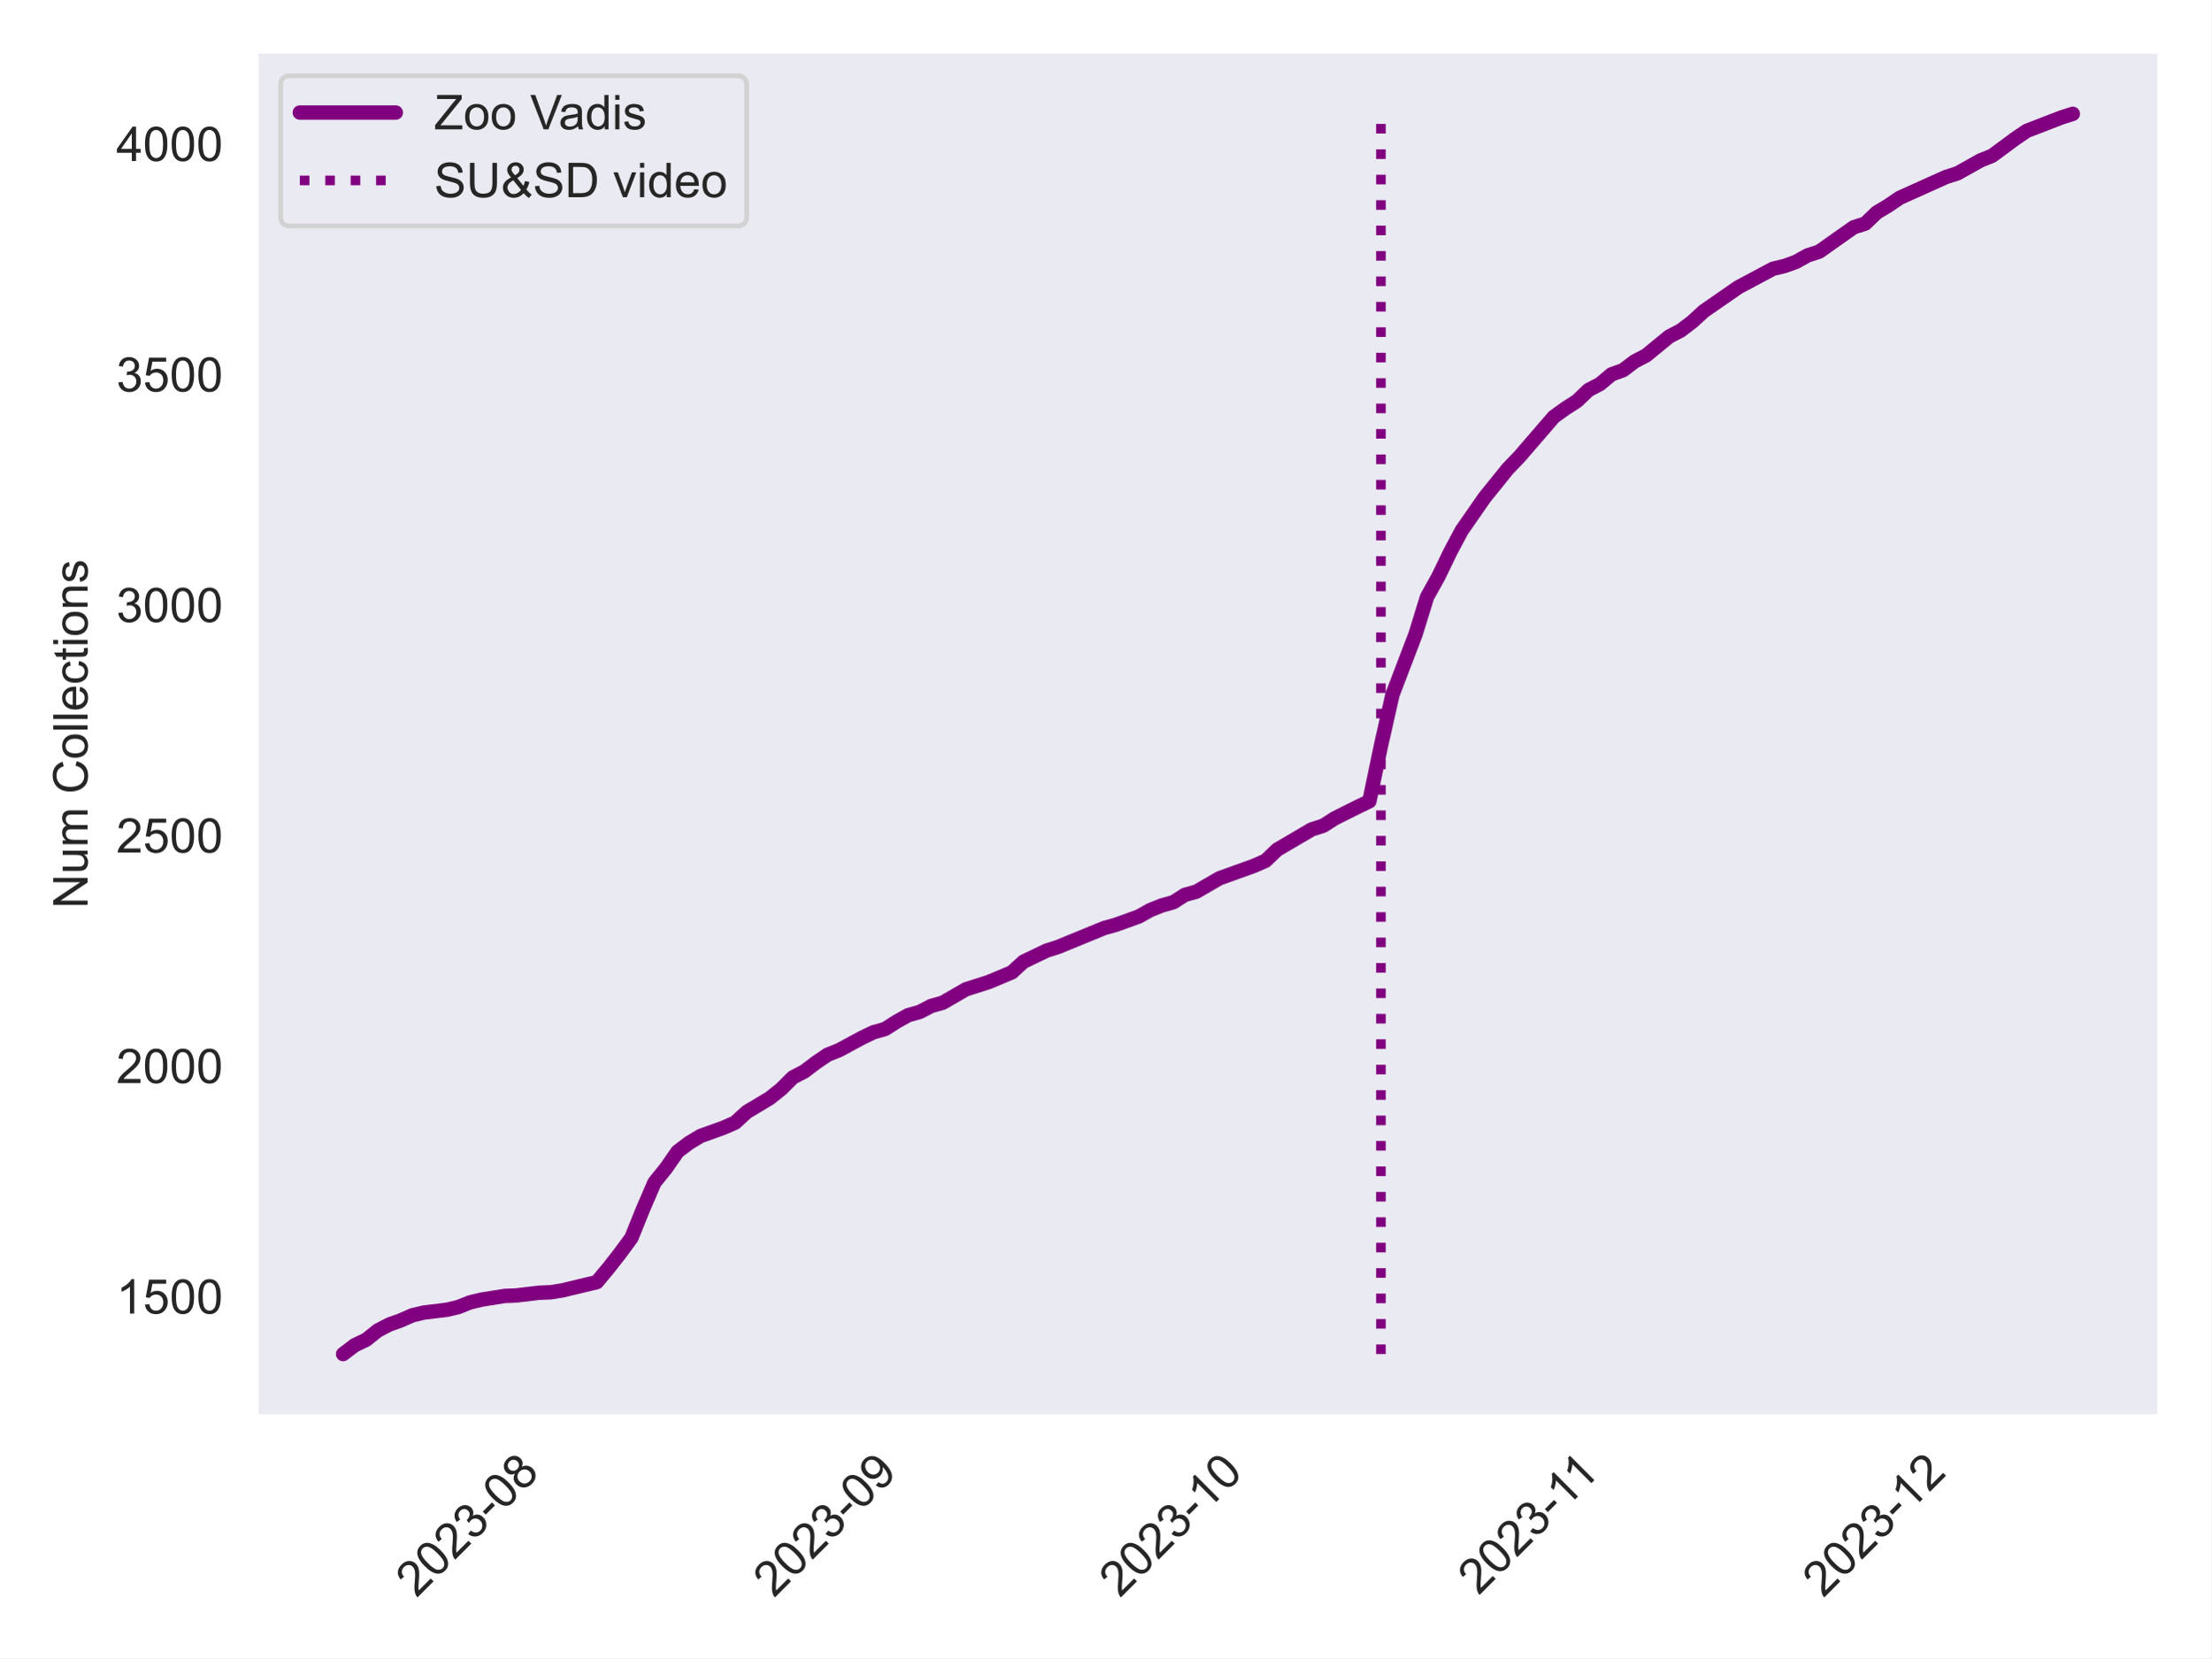
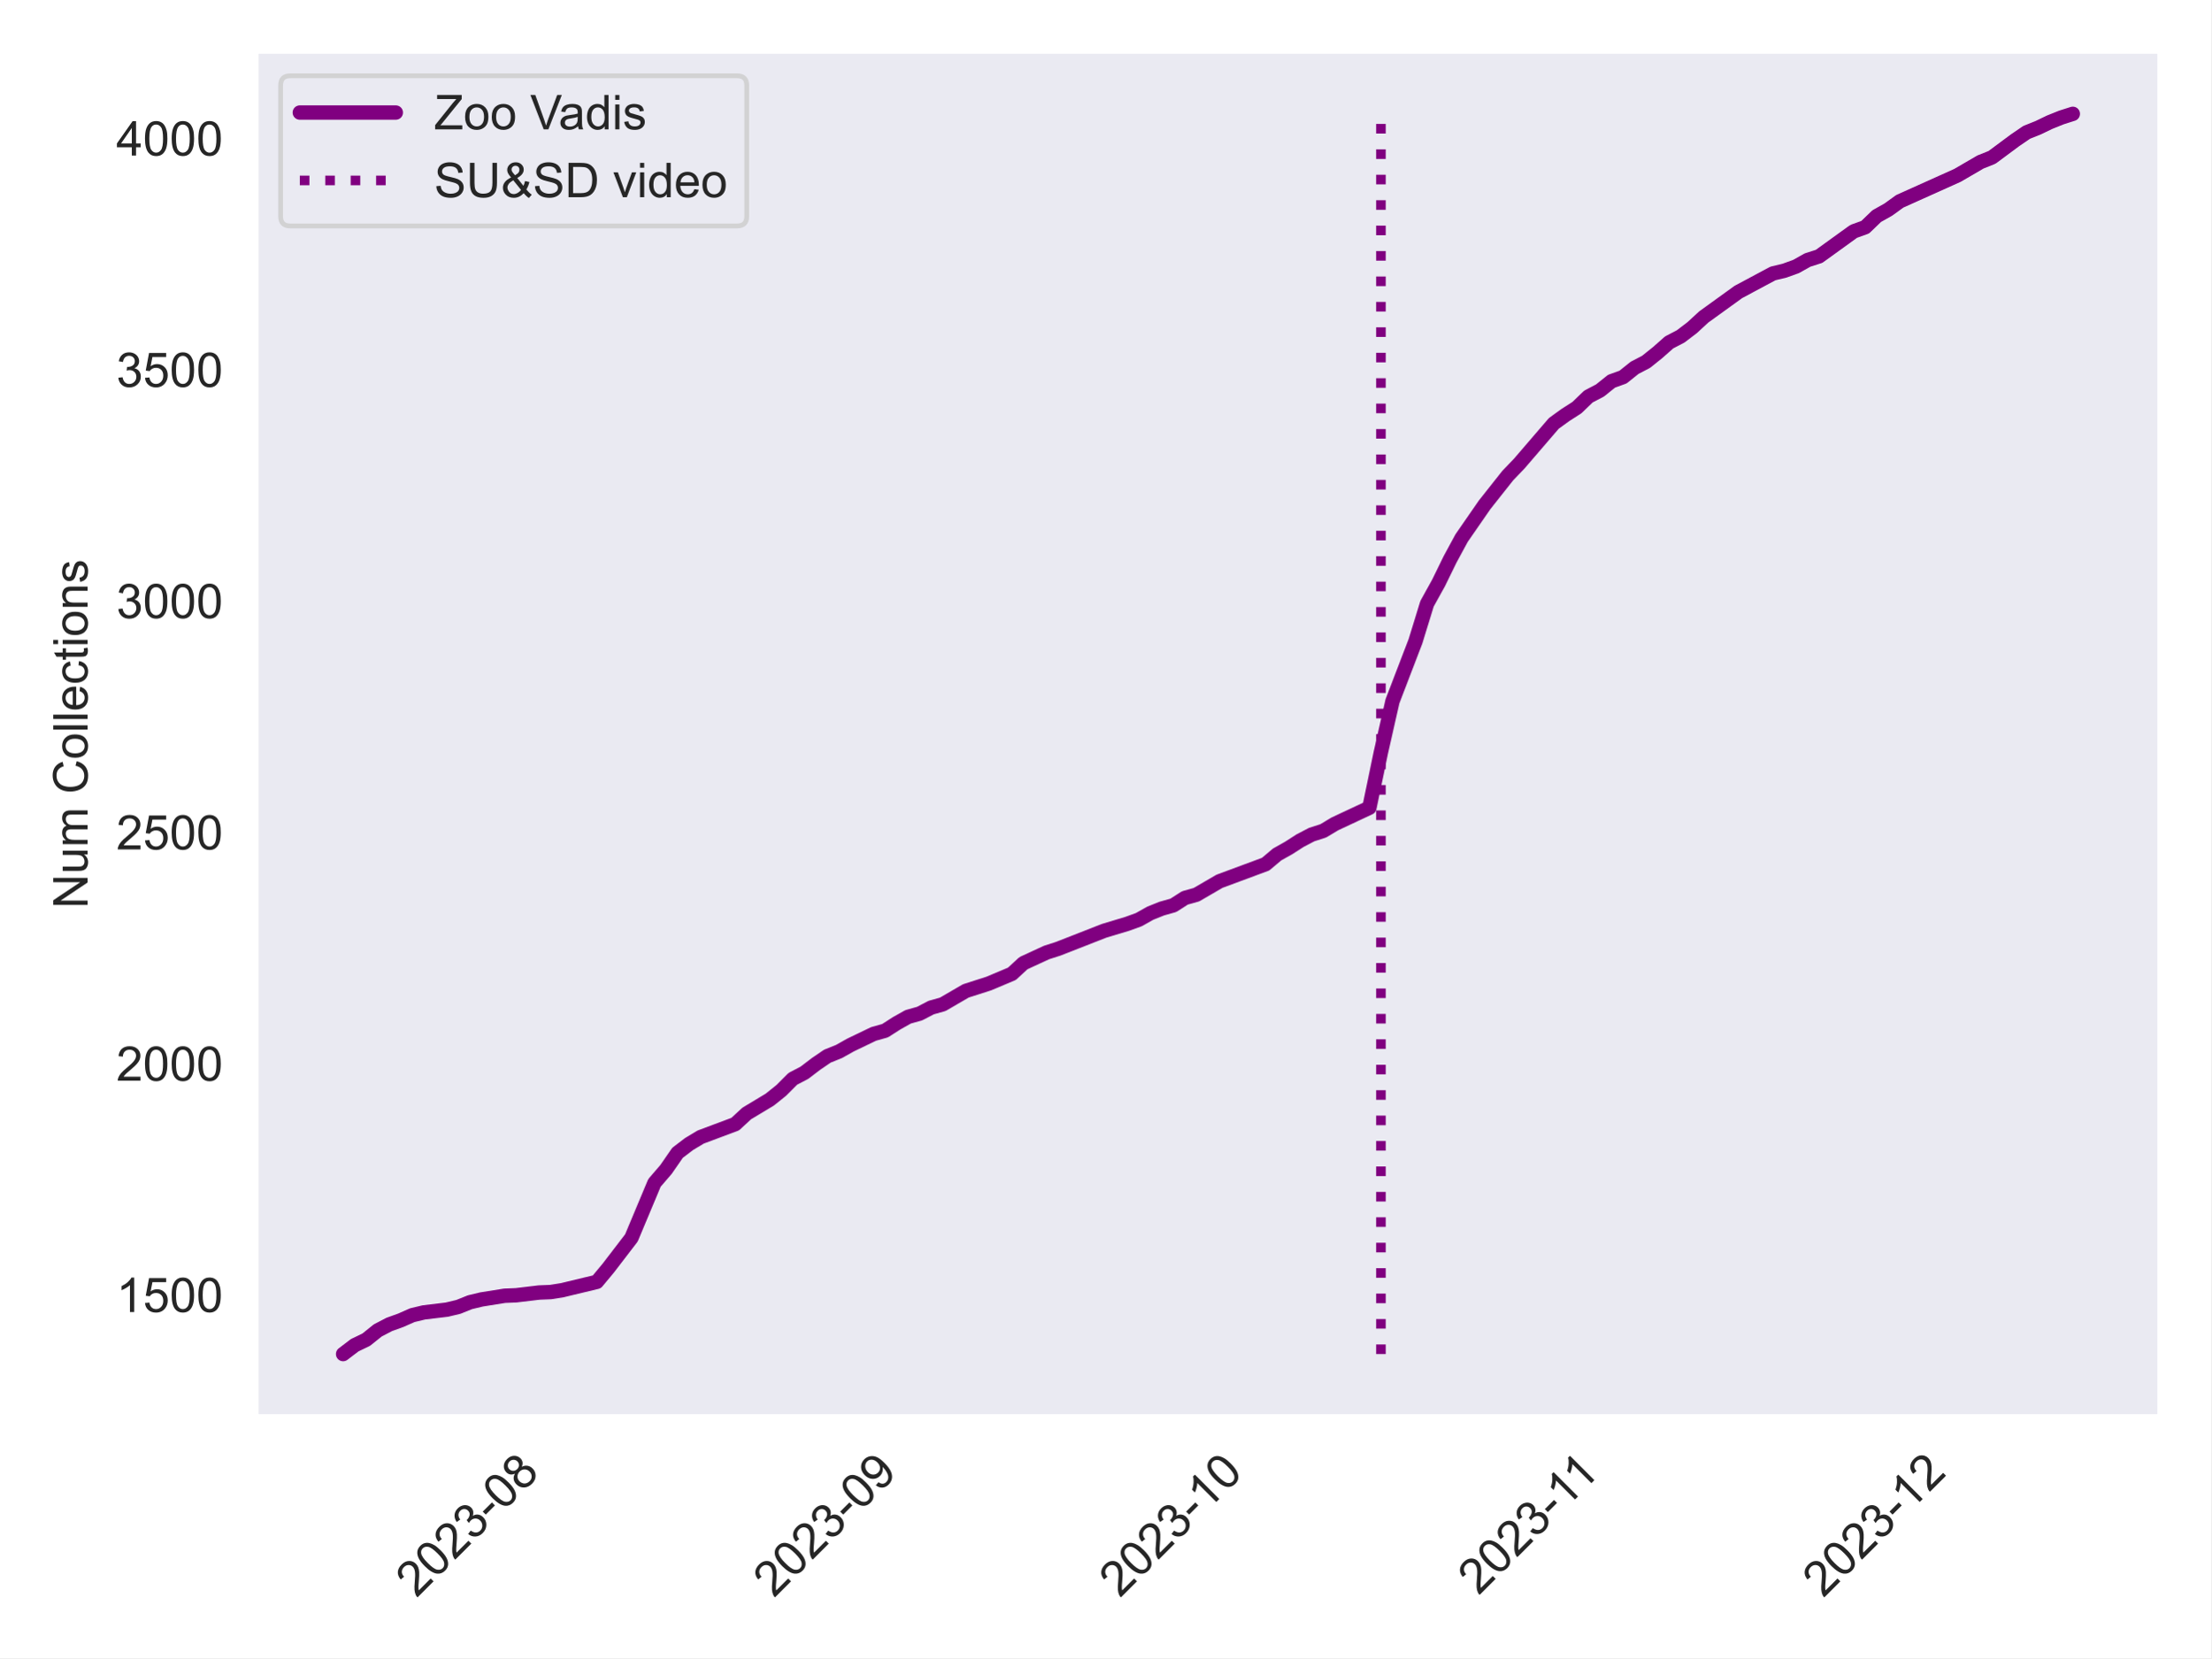
<svg xmlns="http://www.w3.org/2000/svg" xmlns:xlink="http://www.w3.org/1999/xlink" width="460.8pt" height="345.6pt" viewBox="0 0 460.8 345.6" version="1.1">
  <defs>
    <style type="text/css">*{stroke-linejoin: round; stroke-linecap: butt}</style>
  </defs>
  <g id="figure_1">
    <g id="patch_1">
      <path d="M 0 345.6  L 460.8 345.6  L 460.8 0  L 0 0  z " style="fill: #ffffff" />
    </g>
    <g id="axes_1">
      <g id="patch_2">
        <path d="M 53.48 295.153  L 450 295.153  L 450 10.8  L 53.48 10.8  z " style="fill: #eaeaf2" />
      </g>
      <g id="matplotlib.axis_1">
        <g id="xtick_1">
          <g id="text_1">
            <g style="fill: #262626" transform="translate(86.79253 333.1617) rotate(-45) scale(0.1 -0.1)">
              <defs>
                <path id="ArialMT-32" d="M 3222 541  L 3222 0  L 194 0  Q 188 203 259 391  Q 375 700 629 1000  Q 884 1300 1366 1694  Q 2113 2306 2375 2664  Q 2638 3022 2638 3341  Q 2638 3675 2398 3904  Q 2159 4134 1775 4134  Q 1369 4134 1125 3890  Q 881 3647 878 3216  L 300 3275  Q 359 3922 746 4261  Q 1134 4600 1788 4600  Q 2447 4600 2831 4234  Q 3216 3869 3216 3328  Q 3216 3053 3103 2787  Q 2991 2522 2730 2228  Q 2469 1934 1863 1422  Q 1356 997 1212 845  Q 1069 694 975 541  L 3222 541  z " transform="scale(0.015625)" />
                <path id="ArialMT-30" d="M 266 2259  Q 266 3072 433 3567  Q 600 4063 929 4331  Q 1259 4600 1759 4600  Q 2128 4600 2406 4451  Q 2684 4303 2865 4023  Q 3047 3744 3150 3342  Q 3253 2941 3253 2259  Q 3253 1453 3087 958  Q 2922 463 2592 192  Q 2263 -78 1759 -78  Q 1097 -78 719 397  Q 266 969 266 2259  z M 844 2259  Q 844 1131 1108 757  Q 1372 384 1759 384  Q 2147 384 2411 759  Q 2675 1134 2675 2259  Q 2675 3391 2411 3762  Q 2147 4134 1753 4134  Q 1366 4134 1134 3806  Q 844 3388 844 2259  z " transform="scale(0.015625)" />
                <path id="ArialMT-33" d="M 269 1209  L 831 1284  Q 928 806 1161 595  Q 1394 384 1728 384  Q 2125 384 2398 659  Q 2672 934 2672 1341  Q 2672 1728 2419 1979  Q 2166 2231 1775 2231  Q 1616 2231 1378 2169  L 1441 2663  Q 1497 2656 1531 2656  Q 1891 2656 2178 2843  Q 2466 3031 2466 3422  Q 2466 3731 2256 3934  Q 2047 4138 1716 4138  Q 1388 4138 1169 3931  Q 950 3725 888 3313  L 325 3413  Q 428 3978 793 4289  Q 1159 4600 1703 4600  Q 2078 4600 2393 4439  Q 2709 4278 2876 4000  Q 3044 3722 3044 3409  Q 3044 3113 2884 2869  Q 2725 2625 2413 2481  Q 2819 2388 3044 2092  Q 3269 1797 3269 1353  Q 3269 753 2831 336  Q 2394 -81 1725 -81  Q 1122 -81 723 278  Q 325 638 269 1209  z " transform="scale(0.015625)" />
                <path id="ArialMT-2d" d="M 203 1375  L 203 1941  L 1931 1941  L 1931 1375  L 203 1375  z " transform="scale(0.015625)" />
                <path id="ArialMT-38" d="M 1131 2484  Q 781 2613 612 2850  Q 444 3088 444 3419  Q 444 3919 803 4259  Q 1163 4600 1759 4600  Q 2359 4600 2725 4251  Q 3091 3903 3091 3403  Q 3091 3084 2923 2848  Q 2756 2613 2416 2484  Q 2838 2347 3058 2040  Q 3278 1734 3278 1309  Q 3278 722 2862 322  Q 2447 -78 1769 -78  Q 1091 -78 675 323  Q 259 725 259 1325  Q 259 1772 486 2073  Q 713 2375 1131 2484  z M 1019 3438  Q 1019 3113 1228 2906  Q 1438 2700 1772 2700  Q 2097 2700 2305 2904  Q 2513 3109 2513 3406  Q 2513 3716 2298 3927  Q 2084 4138 1766 4138  Q 1444 4138 1231 3931  Q 1019 3725 1019 3438  z M 838 1322  Q 838 1081 952 856  Q 1066 631 1291 507  Q 1516 384 1775 384  Q 2178 384 2440 643  Q 2703 903 2703 1303  Q 2703 1709 2433 1975  Q 2163 2241 1756 2241  Q 1359 2241 1098 1978  Q 838 1716 838 1322  z " transform="scale(0.015625)" />
              </defs>
              <use xlink:href="#ArialMT-32" />
              <use xlink:href="#ArialMT-30" x="55.615" />
              <use xlink:href="#ArialMT-32" x="111.23" />
              <use xlink:href="#ArialMT-33" x="166.846" />
              <use xlink:href="#ArialMT-2d" x="222.461" />
              <use xlink:href="#ArialMT-30" x="255.762" />
              <use xlink:href="#ArialMT-38" x="311.377" />
            </g>
          </g>
        </g>
        <g id="xtick_2">
          <g id="text_2">
            <g style="fill: #262626" transform="translate(161.2902 333.1617) rotate(-45) scale(0.1 -0.1)">
              <defs>
                <path id="ArialMT-39" d="M 350 1059  L 891 1109  Q 959 728 1153 556  Q 1347 384 1650 384  Q 1909 384 2104 503  Q 2300 622 2425 820  Q 2550 1019 2634 1356  Q 2719 1694 2719 2044  Q 2719 2081 2716 2156  Q 2547 1888 2255 1720  Q 1963 1553 1622 1553  Q 1053 1553 659 1965  Q 266 2378 266 3053  Q 266 3750 677 4175  Q 1088 4600 1706 4600  Q 2153 4600 2523 4359  Q 2894 4119 3086 3673  Q 3278 3228 3278 2384  Q 3278 1506 3087 986  Q 2897 466 2520 194  Q 2144 -78 1638 -78  Q 1100 -78 759 220  Q 419 519 350 1059  z M 2653 3081  Q 2653 3566 2395 3850  Q 2138 4134 1775 4134  Q 1400 4134 1122 3828  Q 844 3522 844 3034  Q 844 2597 1108 2323  Q 1372 2050 1759 2050  Q 2150 2050 2401 2323  Q 2653 2597 2653 3081  z " transform="scale(0.015625)" />
              </defs>
              <use xlink:href="#ArialMT-32" />
              <use xlink:href="#ArialMT-30" x="55.615" />
              <use xlink:href="#ArialMT-32" x="111.23" />
              <use xlink:href="#ArialMT-33" x="166.846" />
              <use xlink:href="#ArialMT-2d" x="222.461" />
              <use xlink:href="#ArialMT-30" x="255.762" />
              <use xlink:href="#ArialMT-39" x="311.377" />
            </g>
          </g>
        </g>
        <g id="xtick_3">
          <g id="text_3">
            <g style="fill: #262626" transform="translate(233.3848 333.1617) rotate(-45) scale(0.1 -0.1)">
              <defs>
                <path id="ArialMT-31" d="M 2384 0  L 1822 0  L 1822 3584  Q 1619 3391 1289 3197  Q 959 3003 697 2906  L 697 3450  Q 1169 3672 1522 3987  Q 1875 4303 2022 4600  L 2384 4600  L 2384 0  z " transform="scale(0.015625)" />
              </defs>
              <use xlink:href="#ArialMT-32" />
              <use xlink:href="#ArialMT-30" x="55.615" />
              <use xlink:href="#ArialMT-32" x="111.23" />
              <use xlink:href="#ArialMT-33" x="166.846" />
              <use xlink:href="#ArialMT-2d" x="222.461" />
              <use xlink:href="#ArialMT-31" x="255.762" />
              <use xlink:href="#ArialMT-30" x="311.377" />
            </g>
          </g>
        </g>
        <g id="xtick_4">
          <g id="text_4">
            <g style="fill: #262626" transform="translate(308.1432 332.6402) rotate(-45) scale(0.1 -0.1)">
              <use xlink:href="#ArialMT-32" />
              <use xlink:href="#ArialMT-30" x="55.615" />
              <use xlink:href="#ArialMT-32" x="111.23" />
              <use xlink:href="#ArialMT-33" x="166.846" />
              <use xlink:href="#ArialMT-2d" x="222.461" />
              <use xlink:href="#ArialMT-31" x="255.762" />
              <use xlink:href="#ArialMT-31" x="304.002" />
            </g>
          </g>
        </g>
        <g id="xtick_5">
          <g id="text_5">
            <g style="fill: #262626" transform="translate(379.977 333.1617) rotate(-45) scale(0.1 -0.1)">
              <use xlink:href="#ArialMT-32" />
              <use xlink:href="#ArialMT-30" x="55.615" />
              <use xlink:href="#ArialMT-32" x="111.23" />
              <use xlink:href="#ArialMT-33" x="166.846" />
              <use xlink:href="#ArialMT-2d" x="222.461" />
              <use xlink:href="#ArialMT-31" x="255.762" />
              <use xlink:href="#ArialMT-32" x="311.377" />
            </g>
          </g>
        </g>
      </g>
      <g id="matplotlib.axis_2">
        <g id="ytick_1">
          <g id="text_6">
-             <g style="fill: #262626" transform="translate(24.23625 273.7945) scale(0.1 -0.1)">
+             <g style="fill: #262626" transform="translate(24.23625 273.4649) scale(0.1 -0.1)">
              <defs>
                <path id="ArialMT-35" d="M 266 1200  L 856 1250  Q 922 819 1161 601  Q 1400 384 1738 384  Q 2144 384 2425 690  Q 2706 997 2706 1503  Q 2706 1984 2436 2262  Q 2166 2541 1728 2541  Q 1456 2541 1237 2417  Q 1019 2294 894 2097  L 366 2166  L 809 4519  L 3088 4519  L 3088 3981  L 1259 3981  L 1013 2750  Q 1425 3038 1878 3038  Q 2478 3038 2890 2622  Q 3303 2206 3303 1553  Q 3303 931 2941 478  Q 2500 -78 1738 -78  Q 1113 -78 717 272  Q 322 622 266 1200  z " transform="scale(0.015625)" />
              </defs>
              <use xlink:href="#ArialMT-31" />
              <use xlink:href="#ArialMT-35" x="55.615" />
              <use xlink:href="#ArialMT-30" x="111.23" />
              <use xlink:href="#ArialMT-30" x="166.846" />
            </g>
          </g>
        </g>
        <g id="ytick_2">
          <g id="text_7">
-             <g style="fill: #262626" transform="translate(24.23625 225.7456) scale(0.1 -0.1)">
+             <g style="fill: #262626" transform="translate(24.23625 225.2548) scale(0.1 -0.1)">
              <use xlink:href="#ArialMT-32" />
              <use xlink:href="#ArialMT-30" x="55.615" />
              <use xlink:href="#ArialMT-30" x="111.23" />
              <use xlink:href="#ArialMT-30" x="166.846" />
            </g>
          </g>
        </g>
        <g id="ytick_3">
          <g id="text_8">
-             <g style="fill: #262626" transform="translate(24.23625 177.6968) scale(0.1 -0.1)">
+             <g style="fill: #262626" transform="translate(24.23625 177.0446) scale(0.1 -0.1)">
              <use xlink:href="#ArialMT-32" />
              <use xlink:href="#ArialMT-35" x="55.615" />
              <use xlink:href="#ArialMT-30" x="111.23" />
              <use xlink:href="#ArialMT-30" x="166.846" />
            </g>
          </g>
        </g>
        <g id="ytick_4">
          <g id="text_9">
-             <g style="fill: #262626" transform="translate(24.23625 129.648) scale(0.1 -0.1)">
+             <g style="fill: #262626" transform="translate(24.23625 128.8345) scale(0.1 -0.1)">
              <use xlink:href="#ArialMT-33" />
              <use xlink:href="#ArialMT-30" x="55.615" />
              <use xlink:href="#ArialMT-30" x="111.23" />
              <use xlink:href="#ArialMT-30" x="166.846" />
            </g>
          </g>
        </g>
        <g id="ytick_5">
          <g id="text_10">
-             <g style="fill: #262626" transform="translate(24.23625 81.5992) scale(0.1 -0.1)">
+             <g style="fill: #262626" transform="translate(24.23625 80.62442) scale(0.1 -0.1)">
              <use xlink:href="#ArialMT-33" />
              <use xlink:href="#ArialMT-35" x="55.615" />
              <use xlink:href="#ArialMT-30" x="111.23" />
              <use xlink:href="#ArialMT-30" x="166.846" />
            </g>
          </g>
        </g>
        <g id="ytick_6">
          <g id="text_11">
-             <g style="fill: #262626" transform="translate(24.23625 33.55038) scale(0.1 -0.1)">
+             <g style="fill: #262626" transform="translate(24.23625 32.41431) scale(0.1 -0.1)">
              <defs>
                <path id="ArialMT-34" d="M 2069 0  L 2069 1097  L 81 1097  L 81 1613  L 2172 4581  L 2631 4581  L 2631 1613  L 3250 1613  L 3250 1097  L 2631 1097  L 2631 0  L 2069 0  z M 2069 1613  L 2069 3678  L 634 1613  L 2069 1613  z " transform="scale(0.015625)" />
              </defs>
              <use xlink:href="#ArialMT-34" />
              <use xlink:href="#ArialMT-30" x="55.615" />
              <use xlink:href="#ArialMT-30" x="111.23" />
              <use xlink:href="#ArialMT-30" x="166.846" />
            </g>
          </g>
        </g>
        <g id="text_12">
          <g style="fill: #262626" transform="translate(18.24875 189.3764) rotate(-90) scale(0.1 -0.1)">
            <defs>
              <path id="ArialMT-4e" d="M 488 0  L 488 4581  L 1109 4581  L 3516 984  L 3516 4581  L 4097 4581  L 4097 0  L 3475 0  L 1069 3600  L 1069 0  L 488 0  z " transform="scale(0.015625)" />
              <path id="ArialMT-75" d="M 2597 0  L 2597 488  Q 2209 -75 1544 -75  Q 1250 -75 995 37  Q 741 150 617 320  Q 494 491 444 738  Q 409 903 409 1263  L 409 3319  L 972 3319  L 972 1478  Q 972 1038 1006 884  Q 1059 663 1231 536  Q 1403 409 1656 409  Q 1909 409 2131 539  Q 2353 669 2445 892  Q 2538 1116 2538 1541  L 2538 3319  L 3100 3319  L 3100 0  L 2597 0  z " transform="scale(0.015625)" />
              <path id="ArialMT-6d" d="M 422 0  L 422 3319  L 925 3319  L 925 2853  Q 1081 3097 1340 3245  Q 1600 3394 1931 3394  Q 2300 3394 2536 3241  Q 2772 3088 2869 2813  Q 3263 3394 3894 3394  Q 4388 3394 4653 3120  Q 4919 2847 4919 2278  L 4919 0  L 4359 0  L 4359 2091  Q 4359 2428 4304 2576  Q 4250 2725 4106 2815  Q 3963 2906 3769 2906  Q 3419 2906 3187 2673  Q 2956 2441 2956 1928  L 2956 0  L 2394 0  L 2394 2156  Q 2394 2531 2256 2718  Q 2119 2906 1806 2906  Q 1569 2906 1367 2781  Q 1166 2656 1075 2415  Q 984 2175 984 1722  L 984 0  L 422 0  z " transform="scale(0.015625)" />
              <path id="ArialMT-20" transform="scale(0.015625)" />
              <path id="ArialMT-43" d="M 3763 1606  L 4369 1453  Q 4178 706 3683 314  Q 3188 -78 2472 -78  Q 1731 -78 1267 223  Q 803 525 561 1097  Q 319 1669 319 2325  Q 319 3041 592 3573  Q 866 4106 1370 4382  Q 1875 4659 2481 4659  Q 3169 4659 3637 4309  Q 4106 3959 4291 3325  L 3694 3184  Q 3534 3684 3231 3912  Q 2928 4141 2469 4141  Q 1941 4141 1586 3887  Q 1231 3634 1087 3207  Q 944 2781 944 2328  Q 944 1744 1114 1308  Q 1284 872 1643 656  Q 2003 441 2422 441  Q 2931 441 3284 734  Q 3638 1028 3763 1606  z " transform="scale(0.015625)" />
              <path id="ArialMT-6f" d="M 213 1659  Q 213 2581 725 3025  Q 1153 3394 1769 3394  Q 2453 3394 2887 2945  Q 3322 2497 3322 1706  Q 3322 1066 3130 698  Q 2938 331 2570 128  Q 2203 -75 1769 -75  Q 1072 -75 642 372  Q 213 819 213 1659  z M 791 1659  Q 791 1022 1069 705  Q 1347 388 1769 388  Q 2188 388 2466 706  Q 2744 1025 2744 1678  Q 2744 2294 2464 2611  Q 2184 2928 1769 2928  Q 1347 2928 1069 2612  Q 791 2297 791 1659  z " transform="scale(0.015625)" />
              <path id="ArialMT-6c" d="M 409 0  L 409 4581  L 972 4581  L 972 0  L 409 0  z " transform="scale(0.015625)" />
              <path id="ArialMT-65" d="M 2694 1069  L 3275 997  Q 3138 488 2766 206  Q 2394 -75 1816 -75  Q 1088 -75 661 373  Q 234 822 234 1631  Q 234 2469 665 2931  Q 1097 3394 1784 3394  Q 2450 3394 2872 2941  Q 3294 2488 3294 1666  Q 3294 1616 3291 1516  L 816 1516  Q 847 969 1125 678  Q 1403 388 1819 388  Q 2128 388 2347 550  Q 2566 713 2694 1069  z M 847 1978  L 2700 1978  Q 2663 2397 2488 2606  Q 2219 2931 1791 2931  Q 1403 2931 1139 2672  Q 875 2413 847 1978  z " transform="scale(0.015625)" />
              <path id="ArialMT-63" d="M 2588 1216  L 3141 1144  Q 3050 572 2676 248  Q 2303 -75 1759 -75  Q 1078 -75 664 370  Q 250 816 250 1647  Q 250 2184 428 2587  Q 606 2991 970 3192  Q 1334 3394 1763 3394  Q 2303 3394 2647 3120  Q 2991 2847 3088 2344  L 2541 2259  Q 2463 2594 2264 2762  Q 2066 2931 1784 2931  Q 1359 2931 1093 2626  Q 828 2322 828 1663  Q 828 994 1084 691  Q 1341 388 1753 388  Q 2084 388 2306 591  Q 2528 794 2588 1216  z " transform="scale(0.015625)" />
              <path id="ArialMT-74" d="M 1650 503  L 1731 6  Q 1494 -44 1306 -44  Q 1000 -44 831 53  Q 663 150 594 308  Q 525 466 525 972  L 525 2881  L 113 2881  L 113 3319  L 525 3319  L 525 4141  L 1084 4478  L 1084 3319  L 1650 3319  L 1650 2881  L 1084 2881  L 1084 941  Q 1084 700 1114 631  Q 1144 563 1211 522  Q 1278 481 1403 481  Q 1497 481 1650 503  z " transform="scale(0.015625)" />
              <path id="ArialMT-69" d="M 425 3934  L 425 4581  L 988 4581  L 988 3934  L 425 3934  z M 425 0  L 425 3319  L 988 3319  L 988 0  L 425 0  z " transform="scale(0.015625)" />
              <path id="ArialMT-6e" d="M 422 0  L 422 3319  L 928 3319  L 928 2847  Q 1294 3394 1984 3394  Q 2284 3394 2536 3286  Q 2788 3178 2913 3003  Q 3038 2828 3088 2588  Q 3119 2431 3119 2041  L 3119 0  L 2556 0  L 2556 2019  Q 2556 2363 2490 2533  Q 2425 2703 2258 2804  Q 2091 2906 1866 2906  Q 1506 2906 1245 2678  Q 984 2450 984 1813  L 984 0  L 422 0  z " transform="scale(0.015625)" />
              <path id="ArialMT-73" d="M 197 991  L 753 1078  Q 800 744 1014 566  Q 1228 388 1613 388  Q 2000 388 2187 545  Q 2375 703 2375 916  Q 2375 1106 2209 1216  Q 2094 1291 1634 1406  Q 1016 1563 777 1677  Q 538 1791 414 1992  Q 291 2194 291 2438  Q 291 2659 392 2848  Q 494 3038 669 3163  Q 800 3259 1026 3326  Q 1253 3394 1513 3394  Q 1903 3394 2198 3281  Q 2494 3169 2634 2976  Q 2775 2784 2828 2463  L 2278 2388  Q 2241 2644 2061 2787  Q 1881 2931 1553 2931  Q 1166 2931 1000 2803  Q 834 2675 834 2503  Q 834 2394 903 2306  Q 972 2216 1119 2156  Q 1203 2125 1616 2013  Q 2213 1853 2448 1751  Q 2684 1650 2818 1456  Q 2953 1263 2953 975  Q 2953 694 2789 445  Q 2625 197 2315 61  Q 2006 -75 1616 -75  Q 969 -75 630 194  Q 291 463 197 991  z " transform="scale(0.015625)" />
            </defs>
            <use xlink:href="#ArialMT-4e" />
            <use xlink:href="#ArialMT-75" x="72.217" />
            <use xlink:href="#ArialMT-6d" x="127.832" />
            <use xlink:href="#ArialMT-20" x="211.133" />
            <use xlink:href="#ArialMT-43" x="238.916" />
            <use xlink:href="#ArialMT-6f" x="311.133" />
            <use xlink:href="#ArialMT-6c" x="366.748" />
            <use xlink:href="#ArialMT-6c" x="388.965" />
            <use xlink:href="#ArialMT-65" x="411.182" />
            <use xlink:href="#ArialMT-63" x="466.797" />
            <use xlink:href="#ArialMT-74" x="516.797" />
            <use xlink:href="#ArialMT-69" x="544.58" />
            <use xlink:href="#ArialMT-6f" x="566.797" />
            <use xlink:href="#ArialMT-6e" x="622.412" />
            <use xlink:href="#ArialMT-73" x="678.027" />
          </g>
        </g>
      </g>
      <g id="PolyCollection_1" />
      <g id="line2d_1">
-         <path d="M 71.504 282.228  L 73.907 280.402  L 76.31 279.249  L 78.713 277.327  L 81.116 276.078  L 83.519 275.213  L 85.923 274.156  L 88.326 273.579  L 93.132 273.002  L 95.535 272.426  L 97.938 271.465  L 100.341 270.888  L 105.148 270.119  L 107.551 270.023  L 112.357 269.447  L 114.76 269.351  L 117.164 268.966  L 124.373 267.237  L 126.776 264.354  L 129.179 261.278  L 131.582 258.011  L 133.986 252.053  L 136.389 246.479  L 138.792 243.5  L 141.195 240.041  L 143.598 238.215  L 146.001 236.774  L 150.808 235.044  L 153.211 233.987  L 155.614 231.776  L 160.42 228.894  L 162.823 226.972  L 165.227 224.569  L 167.63 223.32  L 170.033 221.494  L 172.436 219.86  L 174.839 218.899  L 179.645 216.305  L 182.049 215.152  L 184.452 214.479  L 186.855 212.941  L 189.258 211.596  L 191.661 210.923  L 194.064 209.674  L 196.468 209.001  L 201.274 206.215  L 206.08 204.677  L 210.886 202.659  L 213.29 200.449  L 218.096 198.142  L 220.499 197.374  L 230.112 193.434  L 232.515 192.761  L 237.321 191.031  L 239.724 189.686  L 242.127 188.725  L 244.531 188.052  L 246.934 186.515  L 249.337 185.842  L 254.143 183.055  L 261.353 180.46  L 263.756 179.403  L 266.159 177.097  L 273.368 172.869  L 275.772 172.1  L 278.175 170.562  L 282.981 168.16  L 285.384 167.007  L 287.787 155.475  L 290.19 144.808  L 294.997 132.219  L 297.4 124.435  L 299.803 120.111  L 302.206 115.114  L 304.609 110.597  L 309.416 103.678  L 314.222 97.72  L 316.625 95.222  L 323.835 86.861  L 326.238 85.132  L 328.641 83.594  L 331.044 81.288  L 333.447 80.038  L 335.85 78.02  L 338.253 77.155  L 340.657 75.33  L 343.06 74.08  L 347.866 70.14  L 350.269 68.891  L 352.672 67.065  L 355.076 64.855  L 362.285 59.858  L 369.494 56.014  L 371.898 55.437  L 374.301 54.572  L 376.704 53.227  L 379.107 52.458  L 386.316 47.365  L 388.72 46.596  L 391.123 44.29  L 393.526 42.849  L 395.929 41.215  L 405.542 36.891  L 407.945 36.122  L 412.751 33.431  L 415.154 32.47  L 419.961 28.914  L 422.364 27.281  L 429.573 24.494  L 431.976 23.725  L 431.976 23.725  " clip-path="url(#pf5611f1d4b)" style="fill: none; stroke: #800080; stroke-width: 3; stroke-linecap: round" />
+         <path d="M 71.504 282.228  L 73.907 280.396  L 76.31 279.239  L 78.713 277.31  L 81.116 276.057  L 83.519 275.189  L 85.923 274.128  L 88.326 273.55  L 93.132 272.971  L 95.535 272.393  L 97.938 271.429  L 100.341 270.85  L 105.148 270.079  L 107.551 269.982  L 112.357 269.404  L 114.76 269.307  L 117.164 268.922  L 124.373 267.186  L 126.776 264.294  L 131.582 258.026  L 136.389 246.552  L 138.792 243.756  L 141.195 240.285  L 143.598 238.453  L 146.001 237.007  L 153.211 234.307  L 155.614 232.089  L 160.42 229.197  L 162.823 227.268  L 165.227 224.858  L 167.63 223.604  L 170.033 221.772  L 172.436 220.133  L 174.839 219.169  L 177.242 217.819  L 182.049 215.505  L 184.452 214.83  L 186.855 213.287  L 189.258 211.937  L 191.661 211.262  L 194.064 210.009  L 196.468 209.334  L 201.274 206.538  L 206.08 204.995  L 210.886 202.97  L 213.29 200.753  L 218.096 198.535  L 220.499 197.764  L 230.112 194.003  L 234.918 192.557  L 237.321 191.689  L 239.724 190.339  L 242.127 189.375  L 244.531 188.7  L 246.934 187.157  L 249.337 186.482  L 254.143 183.686  L 263.756 180.119  L 266.159 178.094  L 268.562 176.744  L 270.965 175.201  L 273.368 173.948  L 275.772 173.176  L 278.175 171.73  L 285.384 168.355  L 287.787 156.785  L 290.19 146.179  L 294.997 133.644  L 297.4 125.834  L 299.803 121.495  L 302.206 116.578  L 304.609 112.142  L 309.416 105.2  L 314.222 99.126  L 316.625 96.619  L 323.835 88.23  L 326.238 86.495  L 328.641 84.952  L 331.044 82.638  L 333.447 81.384  L 335.85 79.456  L 338.253 78.588  L 340.657 76.66  L 343.06 75.406  L 345.463 73.478  L 347.866 71.357  L 350.269 70.103  L 352.672 68.271  L 355.076 66.054  L 362.285 60.847  L 369.494 56.99  L 371.898 56.412  L 374.301 55.544  L 376.704 54.194  L 379.107 53.423  L 386.316 48.216  L 388.72 47.348  L 391.123 45.034  L 393.526 43.684  L 395.929 41.949  L 407.945 36.549  L 412.751 33.753  L 415.154 32.789  L 419.961 29.221  L 422.364 27.582  L 424.767 26.618  L 427.17 25.461  L 429.573 24.496  L 431.976 23.725  L 431.976 23.725  " clip-path="url(#p6dfa316330)" style="fill: none; stroke: #800080; stroke-width: 3; stroke-linecap: round" />
      </g>
      <g id="LineCollection_1">
-         <path d="M 287.787 282.228  L 287.787 23.725  " clip-path="url(#pf5611f1d4b)" style="fill: none; stroke-dasharray: 2,3.3; stroke-dashoffset: 0; stroke: #800080; stroke-width: 2" />
+         <path d="M 287.787 282.228  L 287.787 23.725  " clip-path="url(#p6dfa316330)" style="fill: none; stroke-dasharray: 2,3.3; stroke-dashoffset: 0; stroke: #800080; stroke-width: 2" />
      </g>
      <g id="patch_3">
        <path d="M 53.48 295.153  L 53.48 10.8  " style="fill: none; stroke: #ffffff; stroke-width: 0.8; stroke-linejoin: miter; stroke-linecap: square" />
      </g>
      <g id="patch_4">
        <path d="M 450 295.153  L 450 10.8  " style="fill: none; stroke: #ffffff; stroke-width: 0.8; stroke-linejoin: miter; stroke-linecap: square" />
      </g>
      <g id="patch_5">
        <path d="M 53.48 295.153  L 450 295.153  " style="fill: none; stroke: #ffffff; stroke-width: 0.8; stroke-linejoin: miter; stroke-linecap: square" />
      </g>
      <g id="patch_6">
        <path d="M 53.48 10.8  L 450 10.8  " style="fill: none; stroke: #ffffff; stroke-width: 0.8; stroke-linejoin: miter; stroke-linecap: square" />
      </g>
      <g id="legend_1">
        <g id="patch_7">
          <path d="M 60.48 47.091  L 153.618 47.091  Q 155.618 47.091 155.618 45.091  L 155.618 17.8  Q 155.618 15.8 153.618 15.8  L 60.48 15.8  Q 58.48 15.8 58.48 17.8  L 58.48 45.091  Q 58.48 47.091 60.48 47.091  z " style="fill: #eaeaf2; opacity: 0.8; stroke: #cccccc; stroke-linejoin: miter" />
        </g>
        <g id="line2d_2">
          <path d="M 62.48 23.458  L 72.48 23.458  L 82.48 23.458  " style="fill: none; stroke: #800080; stroke-width: 3; stroke-linecap: round" />
        </g>
        <g id="text_13">
          <g style="fill: #262626" transform="translate(90.48 26.95781) scale(0.1 -0.1)">
            <defs>
              <path id="ArialMT-5a" d="M 128 0  L 128 563  L 2475 3497  Q 2725 3809 2950 4041  L 394 4041  L 394 4581  L 3675 4581  L 3675 4041  L 1103 863  L 825 541  L 3750 541  L 3750 0  L 128 0  z " transform="scale(0.015625)" />
              <path id="ArialMT-56" d="M 1803 0  L 28 4581  L 684 4581  L 1875 1253  Q 2019 853 2116 503  Q 2222 878 2363 1253  L 3600 4581  L 4219 4581  L 2425 0  L 1803 0  z " transform="scale(0.015625)" />
              <path id="ArialMT-61" d="M 2588 409  Q 2275 144 1986 34  Q 1697 -75 1366 -75  Q 819 -75 525 192  Q 231 459 231 875  Q 231 1119 342 1320  Q 453 1522 633 1644  Q 813 1766 1038 1828  Q 1203 1872 1538 1913  Q 2219 1994 2541 2106  Q 2544 2222 2544 2253  Q 2544 2597 2384 2738  Q 2169 2928 1744 2928  Q 1347 2928 1158 2789  Q 969 2650 878 2297  L 328 2372  Q 403 2725 575 2942  Q 747 3159 1072 3276  Q 1397 3394 1825 3394  Q 2250 3394 2515 3294  Q 2781 3194 2906 3042  Q 3031 2891 3081 2659  Q 3109 2516 3109 2141  L 3109 1391  Q 3109 606 3145 398  Q 3181 191 3288 0  L 2700 0  Q 2613 175 2588 409  z M 2541 1666  Q 2234 1541 1622 1453  Q 1275 1403 1131 1340  Q 988 1278 909 1158  Q 831 1038 831 891  Q 831 666 1001 516  Q 1172 366 1500 366  Q 1825 366 2078 508  Q 2331 650 2450 897  Q 2541 1088 2541 1459  L 2541 1666  z " transform="scale(0.015625)" />
              <path id="ArialMT-64" d="M 2575 0  L 2575 419  Q 2259 -75 1647 -75  Q 1250 -75 917 144  Q 584 363 401 755  Q 219 1147 219 1656  Q 219 2153 384 2558  Q 550 2963 881 3178  Q 1213 3394 1622 3394  Q 1922 3394 2156 3267  Q 2391 3141 2538 2938  L 2538 4581  L 3097 4581  L 3097 0  L 2575 0  z M 797 1656  Q 797 1019 1065 703  Q 1334 388 1700 388  Q 2069 388 2326 689  Q 2584 991 2584 1609  Q 2584 2291 2321 2609  Q 2059 2928 1675 2928  Q 1300 2928 1048 2622  Q 797 2316 797 1656  z " transform="scale(0.015625)" />
            </defs>
            <use xlink:href="#ArialMT-5a" />
            <use xlink:href="#ArialMT-6f" x="61.084" />
            <use xlink:href="#ArialMT-6f" x="116.699" />
            <use xlink:href="#ArialMT-20" x="172.314" />
            <use xlink:href="#ArialMT-56" x="200.098" />
            <use xlink:href="#ArialMT-61" x="259.422" />
            <use xlink:href="#ArialMT-64" x="315.037" />
            <use xlink:href="#ArialMT-69" x="370.652" />
            <use xlink:href="#ArialMT-73" x="392.869" />
          </g>
        </g>
        <g id="line2d_3">
          <path d="M 62.48 37.603  L 82.48 37.603  " style="fill: none; stroke-dasharray: 2,3.3; stroke-dashoffset: 0; stroke: #800080; stroke-width: 2" />
        </g>
        <g id="text_14">
          <g style="fill: #262626" transform="translate(90.48 41.10312) scale(0.1 -0.1)">
            <defs>
              <path id="ArialMT-53" d="M 288 1472  L 859 1522  Q 900 1178 1048 958  Q 1197 738 1509 602  Q 1822 466 2213 466  Q 2559 466 2825 569  Q 3091 672 3220 851  Q 3350 1031 3350 1244  Q 3350 1459 3225 1620  Q 3100 1781 2813 1891  Q 2628 1963 1997 2114  Q 1366 2266 1113 2400  Q 784 2572 623 2826  Q 463 3081 463 3397  Q 463 3744 659 4045  Q 856 4347 1234 4503  Q 1613 4659 2075 4659  Q 2584 4659 2973 4495  Q 3363 4331 3572 4012  Q 3781 3694 3797 3291  L 3216 3247  Q 3169 3681 2898 3903  Q 2628 4125 2100 4125  Q 1550 4125 1298 3923  Q 1047 3722 1047 3438  Q 1047 3191 1225 3031  Q 1400 2872 2139 2705  Q 2878 2538 3153 2413  Q 3553 2228 3743 1945  Q 3934 1663 3934 1294  Q 3934 928 3725 604  Q 3516 281 3123 101  Q 2731 -78 2241 -78  Q 1619 -78 1198 103  Q 778 284 539 648  Q 300 1013 288 1472  z " transform="scale(0.015625)" />
              <path id="ArialMT-55" d="M 3500 4581  L 4106 4581  L 4106 1934  Q 4106 1244 3950 837  Q 3794 431 3386 176  Q 2978 -78 2316 -78  Q 1672 -78 1262 144  Q 853 366 678 786  Q 503 1206 503 1934  L 503 4581  L 1109 4581  L 1109 1938  Q 1109 1341 1220 1058  Q 1331 775 1601 622  Q 1872 469 2263 469  Q 2931 469 3215 772  Q 3500 1075 3500 1938  L 3500 4581  z " transform="scale(0.015625)" />
              <path id="ArialMT-26" d="M 3041 541  Q 2763 231 2434 76  Q 2106 -78 1725 -78  Q 1022 -78 609 397  Q 275 784 275 1263  Q 275 1688 548 2030  Q 822 2372 1366 2631  Q 1056 2988 953 3209  Q 850 3431 850 3638  Q 850 4050 1173 4354  Q 1497 4659 1988 4659  Q 2456 4659 2754 4371  Q 3053 4084 3053 3681  Q 3053 3028 2188 2566  L 3009 1519  Q 3150 1794 3228 2156  L 3813 2031  Q 3663 1431 3406 1044  Q 3722 625 4122 341  L 3744 -106  Q 3403 113 3041 541  z M 1897 2928  Q 2263 3144 2370 3306  Q 2478 3469 2478 3666  Q 2478 3900 2329 4048  Q 2181 4197 1959 4197  Q 1731 4197 1579 4050  Q 1428 3903 1428 3691  Q 1428 3584 1483 3467  Q 1538 3350 1647 3219  L 1897 2928  z M 2688 984  L 1656 2263  Q 1200 1991 1040 1758  Q 881 1525 881 1297  Q 881 1019 1103 719  Q 1325 419 1731 419  Q 1984 419 2254 576  Q 2525 734 2688 984  z " transform="scale(0.015625)" />
              <path id="ArialMT-44" d="M 494 0  L 494 4581  L 2072 4581  Q 2606 4581 2888 4516  Q 3281 4425 3559 4188  Q 3922 3881 4101 3404  Q 4281 2928 4281 2316  Q 4281 1794 4159 1391  Q 4038 988 3847 723  Q 3656 459 3429 307  Q 3203 156 2883 78  Q 2563 0 2147 0  L 494 0  z M 1100 541  L 2078 541  Q 2531 541 2789 625  Q 3047 709 3200 863  Q 3416 1078 3536 1442  Q 3656 1806 3656 2325  Q 3656 3044 3420 3430  Q 3184 3816 2847 3947  Q 2603 4041 2063 4041  L 1100 4041  L 1100 541  z " transform="scale(0.015625)" />
              <path id="ArialMT-76" d="M 1344 0  L 81 3319  L 675 3319  L 1388 1331  Q 1503 1009 1600 663  Q 1675 925 1809 1294  L 2547 3319  L 3125 3319  L 1869 0  L 1344 0  z " transform="scale(0.015625)" />
            </defs>
            <use xlink:href="#ArialMT-53" />
            <use xlink:href="#ArialMT-55" x="66.699" />
            <use xlink:href="#ArialMT-26" x="138.916" />
            <use xlink:href="#ArialMT-53" x="205.615" />
            <use xlink:href="#ArialMT-44" x="272.314" />
            <use xlink:href="#ArialMT-20" x="344.531" />
            <use xlink:href="#ArialMT-76" x="372.314" />
            <use xlink:href="#ArialMT-69" x="422.314" />
            <use xlink:href="#ArialMT-64" x="444.531" />
            <use xlink:href="#ArialMT-65" x="500.146" />
            <use xlink:href="#ArialMT-6f" x="555.762" />
          </g>
        </g>
      </g>
    </g>
  </g>
  <defs>
-     <clipPath id="pf5611f1d4b">
+     <clipPath id="p6dfa316330">
      <rect x="53.48" y="10.8" width="396.52" height="284.353" />
    </clipPath>
  </defs>
</svg>
